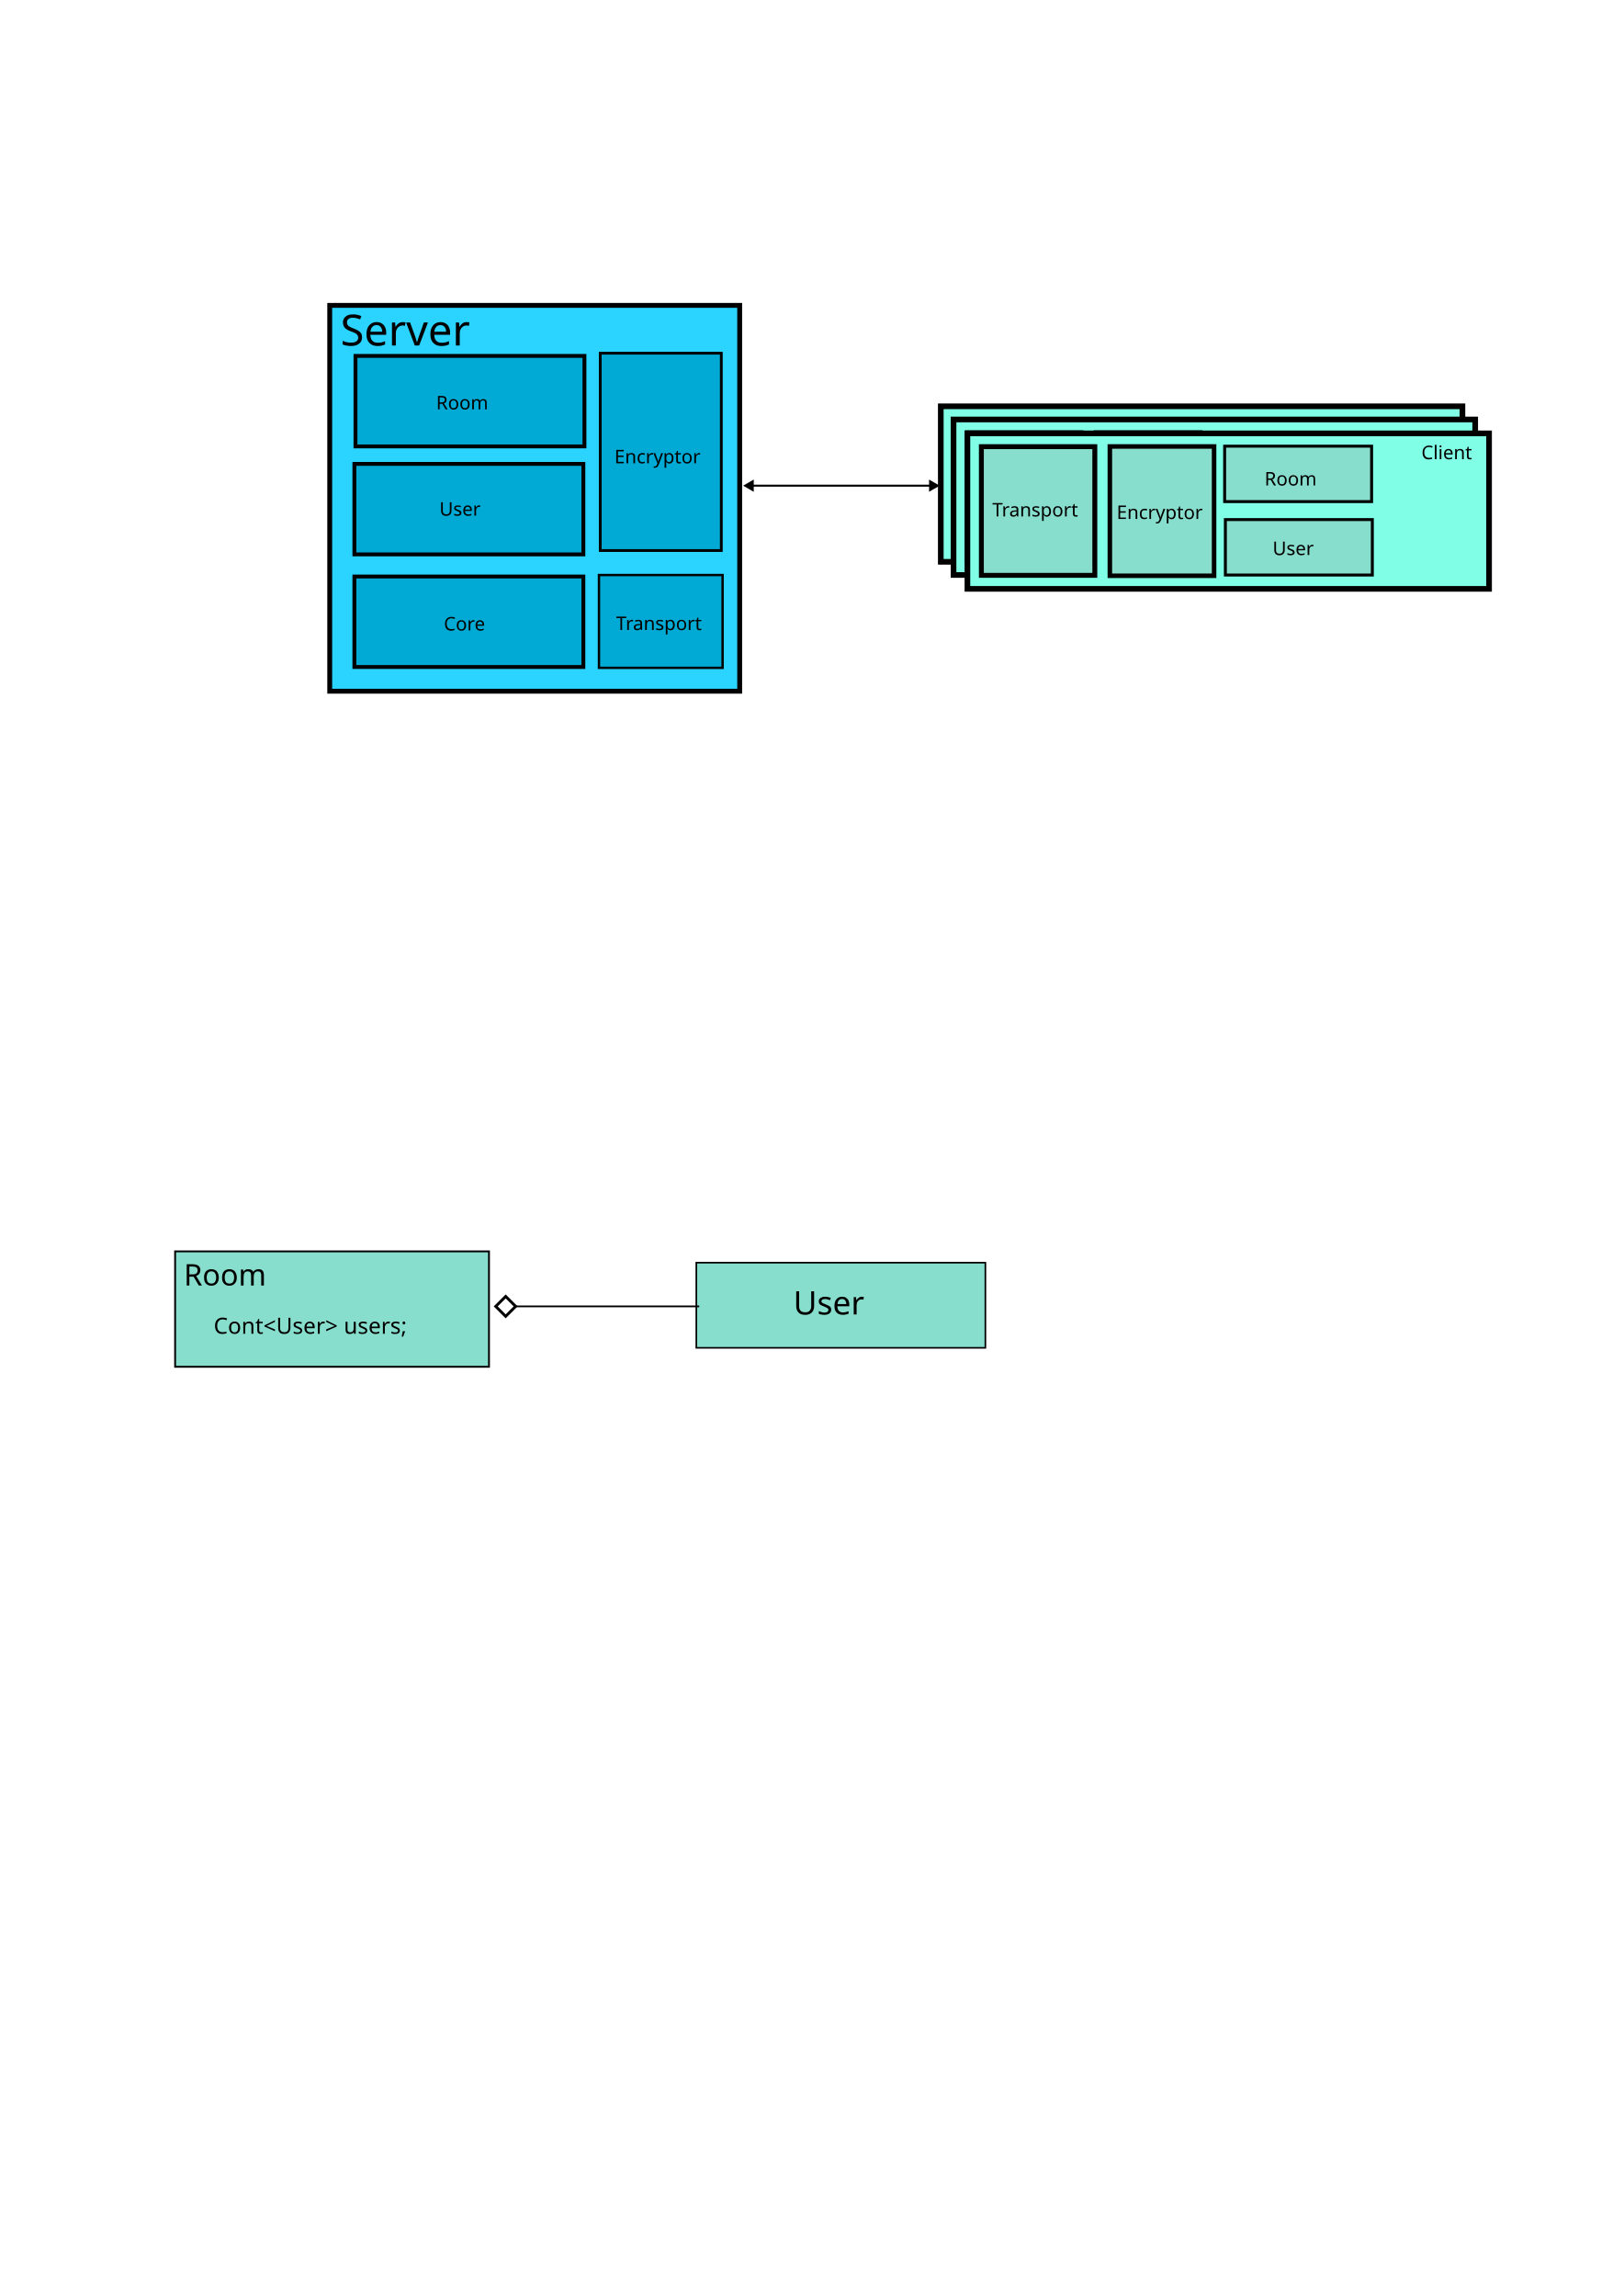
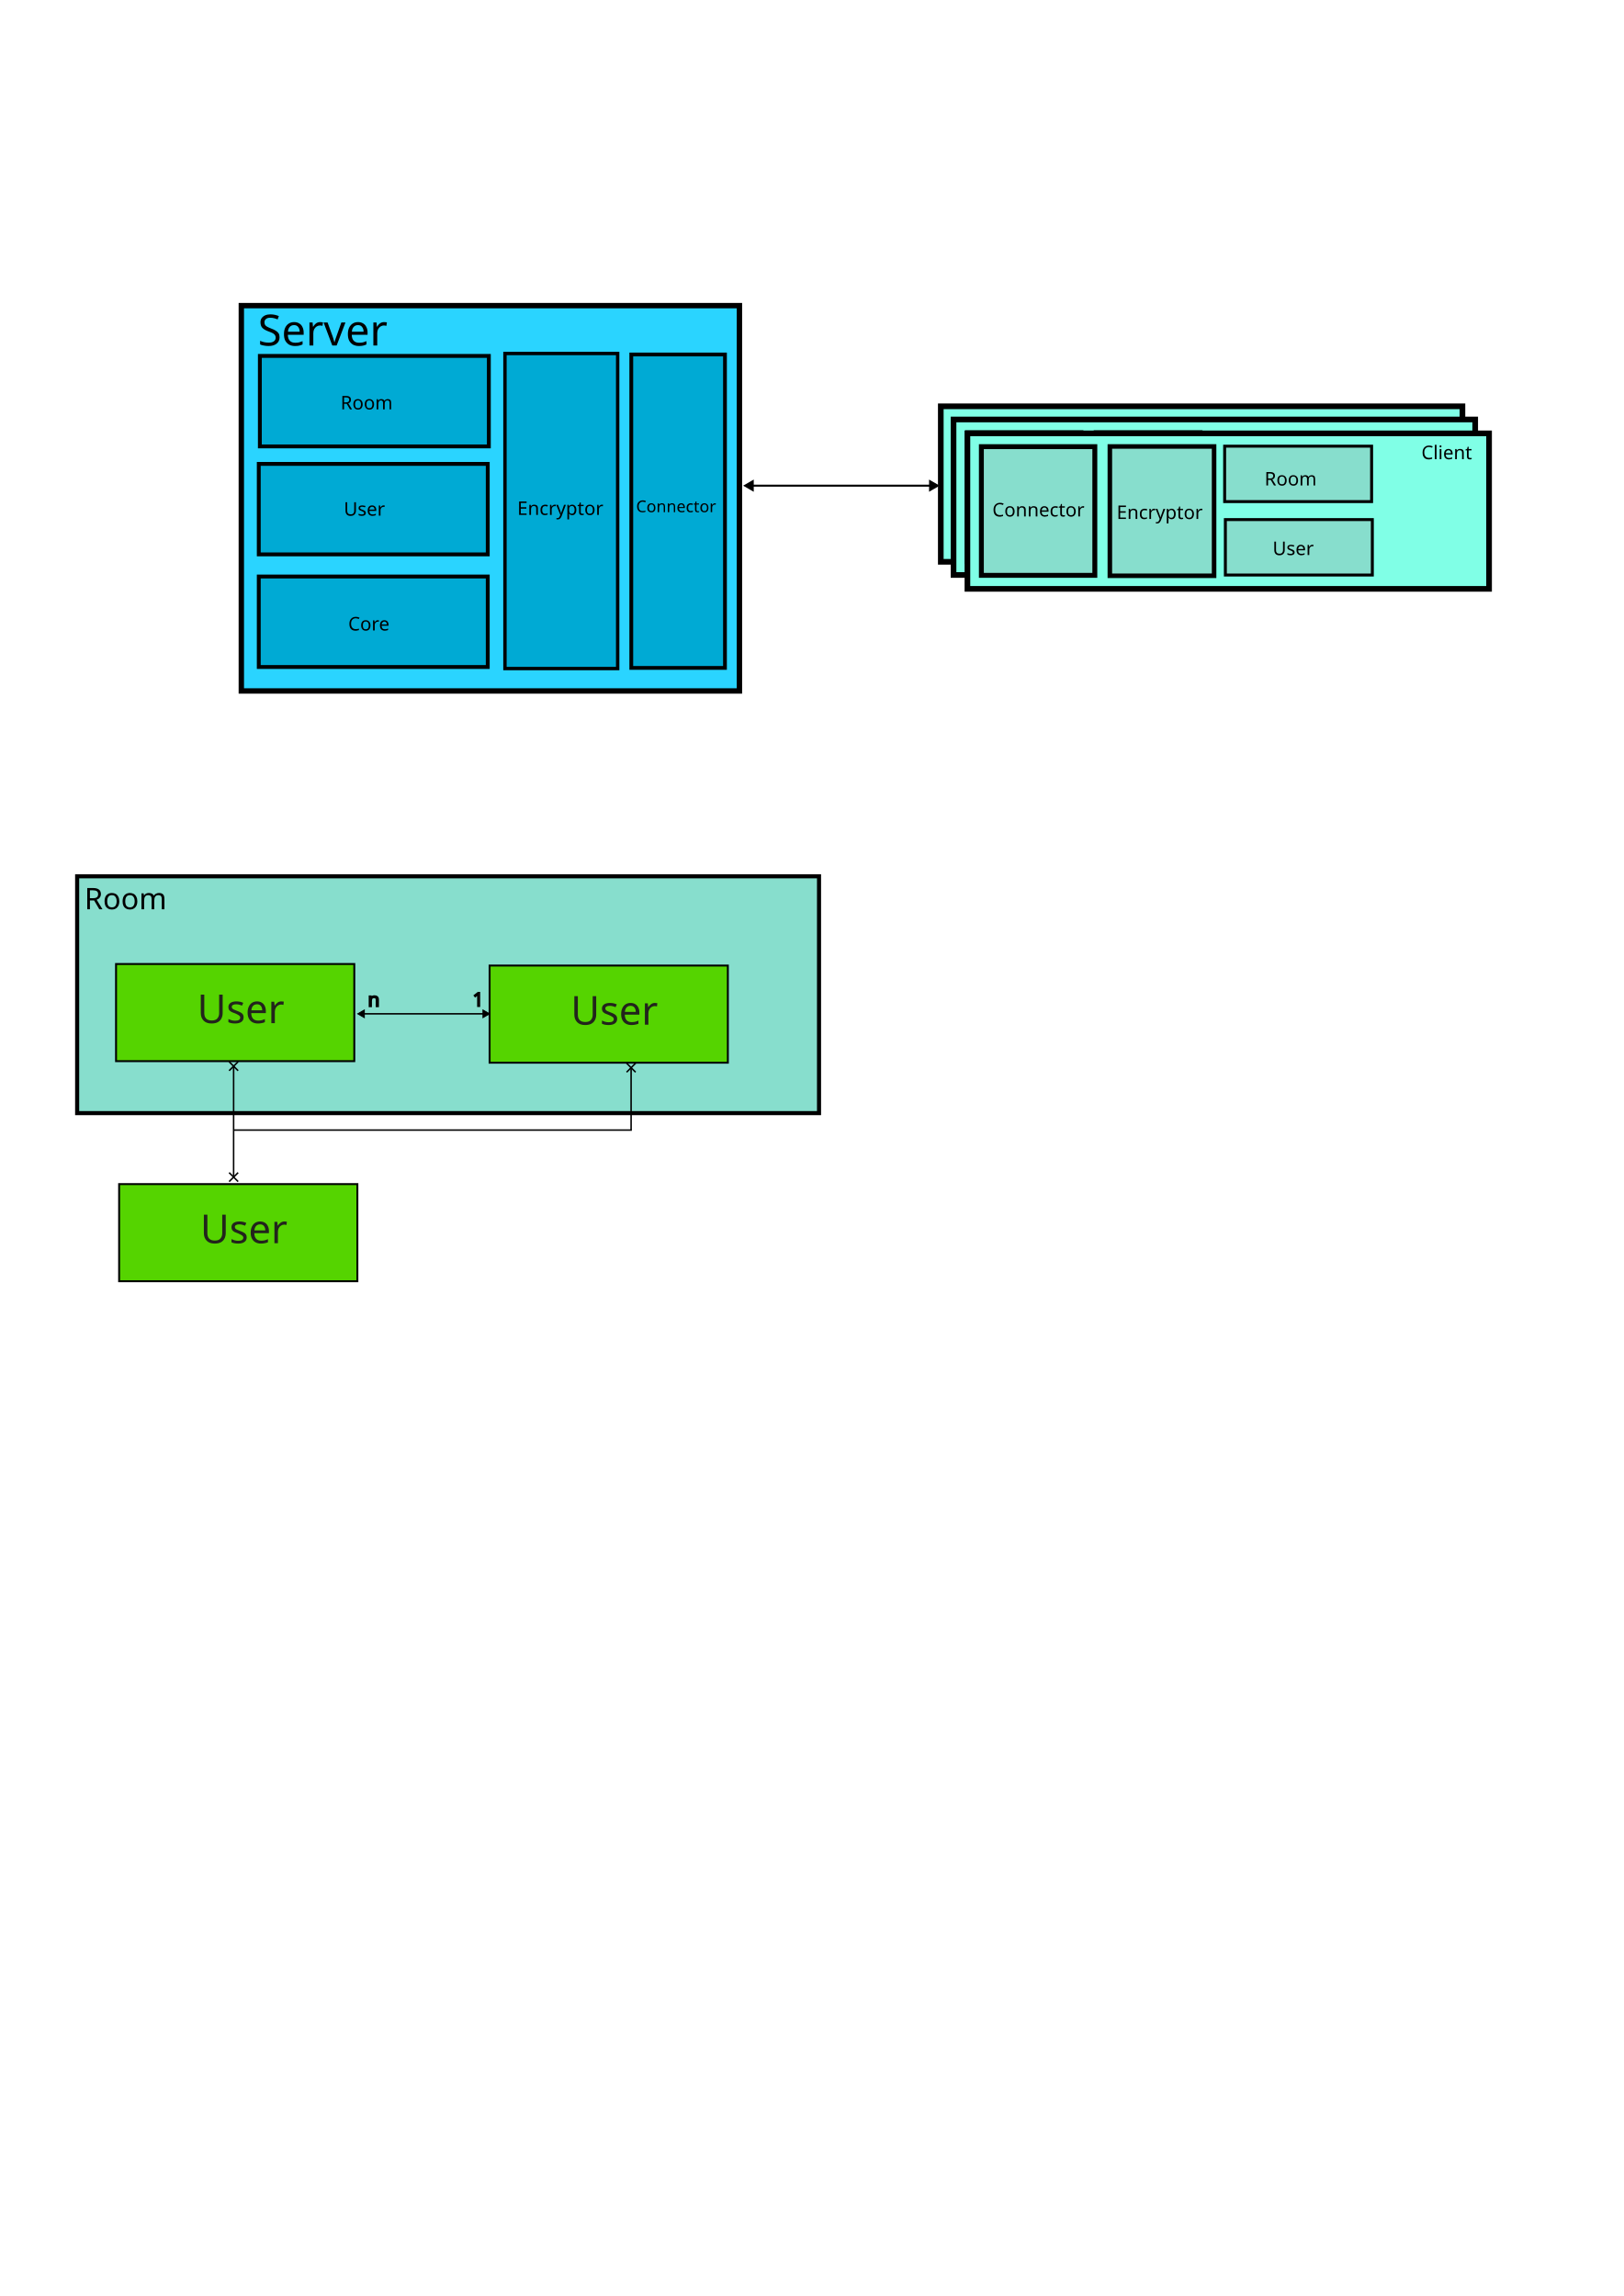
- <svg xmlns="http://www.w3.org/2000/svg" width="210mm" height="297mm" viewBox="0 0 210 297" version="1.1" id="svg5">
+ <svg xmlns="http://www.w3.org/2000/svg" xmlns:xlink="http://www.w3.org/1999/xlink" width="210mm" height="297mm" viewBox="0 0 210 297" version="1.1" id="svg5">
  <defs id="defs2">
-     <marker style="overflow:visible" refX="-3" refY="0" orient="auto" id="EmptyDiamond" markerWidth="13.637" markerHeight="13.637" viewBox="0 0 7.637 7.637" preserveAspectRatio="xMidYMid">
-       <path transform="scale(0.45)" style="fill:context-fill;fill-rule:evenodd;stroke:context-stroke;stroke-width:2" d="M 0,-7.071 -7.071,0 0,7.071 7.071,0 Z" id="path108" />
+     <marker style="overflow:visible" id="marker11233" refX="0" refY="0" orient="auto" markerWidth="6.707" markerHeight="6.707" viewBox="0 0 6.707 6.707" preserveAspectRatio="xMidYMid">
+       <path style="fill:none;stroke:context-stroke;stroke-width:1" d="M -3,3 3,-3 M 3,3 -3,-3" id="path11231" />
    </marker>
+     <marker style="overflow:visible" id="marker10904" refX="0" refY="0" orient="auto" markerWidth="6.707" markerHeight="6.707" viewBox="0 0 6.707 6.707" preserveAspectRatio="xMidYMid">
+       <path style="fill:none;stroke:context-stroke;stroke-width:1" d="M -3,3 3,-3 M 3,3 -3,-3" id="path10902" />
+     </marker>
+     <marker style="overflow:visible" id="X" refX="0" refY="0" orient="auto" markerWidth="6.707" markerHeight="6.707" viewBox="0 0 6.707 6.707" preserveAspectRatio="xMidYMid">
+       <path style="fill:none;stroke:context-stroke;stroke-width:1" d="M -3,3 3,-3 M 3,3 -3,-3" id="path12054" />
+     </marker>
+     <linearGradient id="linearGradient10048">
+       <stop style="stop-color:#000000;stop-opacity:1;" offset="0" id="stop10044" />
+       <stop style="stop-color:#000000;stop-opacity:0;" offset="1" id="stop10046" />
+     </linearGradient>
    <marker style="overflow:visible" id="marker6182" refX="0" refY="0" orient="auto-start-reverse" markerWidth="5.324" markerHeight="6.155" viewBox="0 0 5.324 6.155" preserveAspectRatio="xMidYMid">
      <path transform="scale(0.5)" style="fill:context-stroke;fill-rule:evenodd;stroke:context-stroke;stroke-width:1pt" d="M 5.77,0 -2.88,5 V -5 Z" id="path6180" />
    </marker>
    <marker style="overflow:visible" id="TriangleStart" refX="0" refY="0" orient="auto-start-reverse" markerWidth="5.324" markerHeight="6.155" viewBox="0 0 5.324 6.155" preserveAspectRatio="xMidYMid">
      <path transform="scale(0.5)" style="fill:context-stroke;fill-rule:evenodd;stroke:context-stroke;stroke-width:1pt" d="M 5.77,0 -2.88,5 V -5 Z" id="path135" />
    </marker>
+     <linearGradient xlink:href="#linearGradient10048" id="linearGradient10050" x1="29.735" y1="165.485" x2="34.602" y2="165.485" gradientUnits="userSpaceOnUse" />
  </defs>
  <g id="layer1">
-     <rect style="fill:#2ad4ff;stroke:#000000;stroke-width:0.631" id="rect184" width="53.02" height="49.91" x="42.646" y="39.502" />
-     <text xml:space="preserve" style="font-size:5.565px;line-height:1.25;font-family:sans-serif;-inkscape-font-specification:'sans-serif, Normal';stroke-width:0.605" x="44.03" y="44.697" id="text398">
-       <tspan id="tspan396" x="44.03" y="44.697" style="stroke-width:0.605">Server</tspan>
+     <rect style="fill:#2ad4ff;stroke:#000000;stroke-width:0.695" id="rect184" width="64.423" height="49.846" x="31.211" y="39.534" />
+     <text xml:space="preserve" style="font-size:5.565px;line-height:1.25;font-family:sans-serif;-inkscape-font-specification:'sans-serif, Normal';stroke-width:0.605" x="33.36" y="44.697" id="text398">
+       <tspan id="tspan396" x="33.36" y="44.697" style="stroke-width:0.605">Server</tspan>
    </text>
-     <rect style="fill:#00aad4;stroke:#000000;stroke-width:0.359" id="rect2100" width="15.654" height="25.526" x="77.634" y="45.688" />
-     <text xml:space="preserve" style="font-size:2.436px;line-height:1.25;font-family:sans-serif;-inkscape-font-specification:'sans-serif, Normal';stroke-width:0.265" x="79.468" y="59.931" id="text2104">
-       <tspan id="tspan2102" style="stroke-width:0.265" x="79.468" y="59.931">Encryptor</tspan>
+     <rect style="fill:#00aad4;stroke:#000000;stroke-width:0.437" id="rect2100" width="14.578" height="40.754" x="65.308" y="45.727" />
+     <text xml:space="preserve" style="font-size:2.436px;line-height:1.25;font-family:sans-serif;-inkscape-font-specification:'sans-serif, Normal';stroke-width:0.265" x="66.903" y="66.613" id="text2104">
+       <tspan id="tspan2102" style="stroke-width:0.265" x="66.903" y="66.613">Encryptor</tspan>
    </text>
-     <rect style="fill:#00aad4;fill-opacity:1;stroke:#000000;stroke-width:0.5" id="rect4597" width="29.615" height="11.705" x="45.974" y="46.04" />
-     <rect style="fill:#00aad4;fill-opacity:1;stroke:#000000;stroke-width:0.5" id="rect4597-9" width="29.615" height="11.705" x="45.833" y="60.007" />
-     <rect style="fill:#00aad4;fill-opacity:1;stroke:#000000;stroke-width:0.5" id="rect4597-9-8-1" width="29.615" height="11.705" x="45.833" y="74.575" />
-     <text xml:space="preserve" style="font-size:2.436px;line-height:1.25;font-family:sans-serif;-inkscape-font-specification:'sans-serif, Normal';stroke-width:0.265" x="56.41" y="52.951" id="text5084">
-       <tspan id="tspan5082" x="56.41" y="52.951" style="stroke-width:0.265">Room</tspan>
+     <rect style="fill:#00aad4;fill-opacity:1;stroke:#000000;stroke-width:0.5" id="rect4597" width="29.615" height="11.705" x="33.609" y="46.04" />
+     <rect style="fill:#00aad4;fill-opacity:1;stroke:#000000;stroke-width:0.5" id="rect4597-9" width="29.615" height="11.705" x="33.468" y="60.007" />
+     <rect style="fill:#00aad4;fill-opacity:1;stroke:#000000;stroke-width:0.5" id="rect4597-9-8-1" width="29.615" height="11.705" x="33.468" y="74.575" />
+     <text xml:space="preserve" style="font-size:2.436px;line-height:1.25;font-family:sans-serif;-inkscape-font-specification:'sans-serif, Normal';stroke-width:0.265" x="44.045" y="52.951" id="text5084">
+       <tspan id="tspan5082" x="44.045" y="52.951" style="stroke-width:0.265">Room</tspan>
    </text>
-     <text xml:space="preserve" style="font-size:2.436px;line-height:1.25;font-family:sans-serif;-inkscape-font-specification:'sans-serif, Normal';stroke-width:0.265" x="56.833" y="66.706" id="text5110">
-       <tspan id="tspan5108" x="56.833" y="66.706" style="stroke-width:0.265">User</tspan>
+     <text xml:space="preserve" style="font-size:2.436px;line-height:1.25;font-family:sans-serif;-inkscape-font-specification:'sans-serif, Normal';stroke-width:0.265" x="44.468" y="66.706" id="text5110">
+       <tspan id="tspan5108" x="44.468" y="66.706" style="stroke-width:0.265">User</tspan>
    </text>
-     <rect style="fill:#00aad4;fill-opacity:1;stroke:#000000;stroke-width:0.305" id="rect5242" width="15.989" height="12.007" x="77.467" y="74.382" />
-     <text xml:space="preserve" style="font-size:2.436px;line-height:1.25;font-family:sans-serif;-inkscape-font-specification:'sans-serif, Normal';stroke-width:0.265" x="79.679" y="81.497" id="text5246">
-       <tspan id="tspan5244" x="79.679" y="81.497" style="stroke-width:0.265">Transport</tspan>
+     <rect style="fill:#00aad4;fill-opacity:1;stroke:#000000;stroke-width:0.489" id="rect5242" width="12.117" height="40.544" x="81.647" y="45.854" />
+     <text xml:space="preserve" style="font-size:2.113px;line-height:1.25;font-family:sans-serif;-inkscape-font-specification:'sans-serif, Normal';stroke-width:0.23" x="82.272" y="66.254" id="text5246">
+       <tspan id="tspan5244" x="82.272" y="66.254" style="stroke-width:0.23">Connector</tspan>
    </text>
-     <text xml:space="preserve" style="font-size:2.436px;line-height:1.25;font-family:sans-serif;-inkscape-font-specification:'sans-serif, Normal';stroke-width:0.265" x="57.397" y="81.555" id="text5495">
-       <tspan id="tspan5493" x="57.397" y="81.555" style="stroke-width:0.265">Core</tspan>
+     <text xml:space="preserve" style="font-size:2.436px;line-height:1.25;font-family:sans-serif;-inkscape-font-specification:'sans-serif, Normal';stroke-width:0.265" x="45.032" y="81.555" id="text5495">
+       <tspan id="tspan5493" x="45.032" y="81.555" style="stroke-width:0.265">Core</tspan>
    </text>
    <rect style="fill:#80ffe6;stroke:#000000;stroke-width:0.73" id="rect452-4" width="67.468" height="20.113" x="121.676" y="52.559" />
    <text xml:space="preserve" style="font-size:2.436px;line-height:1.25;font-family:sans-serif;-inkscape-font-specification:'sans-serif, Normal';stroke-width:0.265" x="180.388" y="55.903" id="text2054-9">
      <tspan id="tspan2052-6" style="stroke-width:0.265" x="180.388" y="55.903">Client</tspan>
    </text>
    <rect style="fill:#87decd;stroke:#000000;stroke-width:0.635" id="rect2158-6" width="14.673" height="16.647" x="123.481" y="54.278" />
    <text xml:space="preserve" style="font-size:2.436px;line-height:1.25;font-family:sans-serif;-inkscape-font-specification:'sans-serif, Normal';stroke-width:0.265" x="124.894" y="63.306" id="text2162-49">
      <tspan id="tspan2160-9" style="stroke-width:0.265" x="124.894" y="63.306">Transport</tspan>
    </text>
    <rect style="fill:#87decd;fill-opacity:1;stroke:#000000;stroke-width:0.586" id="rect5552-4" width="13.482" height="16.728" x="140.097" y="54.253" />
    <text xml:space="preserve" style="font-size:2.436px;line-height:1.25;font-family:sans-serif;-inkscape-font-specification:'sans-serif, Normal';stroke-width:0.265" x="140.977" y="63.634" id="text5556-8">
      <tspan id="tspan5554-4" x="140.977" y="63.634" style="stroke-width:0.265">Encryptor</tspan>
    </text>
    <rect style="fill:#87decd;fill-opacity:1;stroke:#000000;stroke-width:0.381" id="rect5704-6" width="19.008" height="7.17" x="154.944" y="54.216" />
    <rect style="fill:#87decd;fill-opacity:1;stroke:#000000;stroke-width:0.381" id="rect5704-5-8" width="19.008" height="7.17" x="155.037" y="63.713" />
    <text xml:space="preserve" style="font-size:2.436px;line-height:1.25;font-family:sans-serif;-inkscape-font-specification:'sans-serif, Normal';stroke-width:0.265" x="160.107" y="59.294" id="text5708-0">
      <tspan id="tspan5706-0" x="160.107" y="59.294" style="stroke-width:0.265">Room</tspan>
    </text>
    <text xml:space="preserve" style="font-size:2.436px;line-height:1.25;font-family:sans-serif;-inkscape-font-specification:'sans-serif, Normal';stroke-width:0.265" x="161.15" y="68.295" id="text5734-1">
      <tspan id="tspan5732-0" x="161.15" y="68.295" style="stroke-width:0.265">User</tspan>
    </text>
    <rect style="fill:#80ffe6;stroke:#000000;stroke-width:0.73" id="rect452-4-5" width="67.468" height="20.113" x="123.325" y="54.263" />
    <text xml:space="preserve" style="font-size:2.436px;line-height:1.25;font-family:sans-serif;-inkscape-font-specification:'sans-serif, Normal';stroke-width:0.265" x="182.037" y="57.607" id="text2054-9-1">
      <tspan id="tspan2052-6-4" style="stroke-width:0.265" x="182.037" y="57.607">Client</tspan>
    </text>
    <rect style="fill:#87decd;stroke:#000000;stroke-width:0.635" id="rect2158-6-8" width="14.673" height="16.647" x="125.13" y="55.982" />
    <text xml:space="preserve" style="font-size:2.436px;line-height:1.25;font-family:sans-serif;-inkscape-font-specification:'sans-serif, Normal';stroke-width:0.265" x="126.543" y="65.011" id="text2162-49-1">
      <tspan id="tspan2160-9-4" style="stroke-width:0.265" x="126.543" y="65.011">Transport</tspan>
    </text>
    <rect style="fill:#87decd;fill-opacity:1;stroke:#000000;stroke-width:0.586" id="rect5552-4-1" width="13.482" height="16.728" x="141.746" y="55.957" />
    <text xml:space="preserve" style="font-size:2.436px;line-height:1.25;font-family:sans-serif;-inkscape-font-specification:'sans-serif, Normal';stroke-width:0.265" x="142.627" y="65.338" id="text5556-8-4">
      <tspan id="tspan5554-4-4" x="142.627" y="65.338" style="stroke-width:0.265">Encryptor</tspan>
    </text>
    <rect style="fill:#87decd;fill-opacity:1;stroke:#000000;stroke-width:0.381" id="rect5704-6-3" width="19.008" height="7.17" x="156.593" y="55.92" />
    <rect style="fill:#87decd;fill-opacity:1;stroke:#000000;stroke-width:0.381" id="rect5704-5-8-0" width="19.008" height="7.17" x="156.686" y="65.417" />
    <text xml:space="preserve" style="font-size:2.436px;line-height:1.25;font-family:sans-serif;-inkscape-font-specification:'sans-serif, Normal';stroke-width:0.265" x="161.756" y="60.998" id="text5708-0-4">
      <tspan id="tspan5706-0-5" x="161.756" y="60.998" style="stroke-width:0.265">Room</tspan>
    </text>
    <text xml:space="preserve" style="font-size:2.436px;line-height:1.25;font-family:sans-serif;-inkscape-font-specification:'sans-serif, Normal';stroke-width:0.265" x="162.799" y="69.999" id="text5734-1-5">
      <tspan id="tspan5732-0-8" x="162.799" y="69.999" style="stroke-width:0.265">User</tspan>
    </text>
    <rect style="fill:#80ffe6;stroke:#000000;stroke-width:0.73" id="rect452-4-7" width="67.468" height="20.113" x="125.12" y="56.058" />
    <text xml:space="preserve" style="font-size:2.436px;line-height:1.25;font-family:sans-serif;-inkscape-font-specification:'sans-serif, Normal';stroke-width:0.265" x="183.832" y="59.402" id="text2054-9-3">
      <tspan id="tspan2052-6-6" style="stroke-width:0.265" x="183.832" y="59.402">Client</tspan>
    </text>
    <rect style="fill:#87decd;stroke:#000000;stroke-width:0.635" id="rect2158-6-0" width="14.673" height="16.647" x="126.925" y="57.777" />
    <text xml:space="preserve" style="font-size:2.436px;line-height:1.25;font-family:sans-serif;-inkscape-font-specification:'sans-serif, Normal';stroke-width:0.265" x="128.338" y="66.805" id="text2162-49-6">
-       <tspan id="tspan2160-9-6" style="stroke-width:0.265" x="128.338" y="66.805">Transport</tspan>
+       <tspan id="tspan2160-9-6" style="stroke-width:0.265" x="128.338" y="66.805">Connector</tspan>
    </text>
    <rect style="fill:#87decd;fill-opacity:1;stroke:#000000;stroke-width:0.586" id="rect5552-4-3" width="13.482" height="16.728" x="143.541" y="57.752" />
    <text xml:space="preserve" style="font-size:2.436px;line-height:1.25;font-family:sans-serif;-inkscape-font-specification:'sans-serif, Normal';stroke-width:0.265" x="144.421" y="67.133" id="text5556-8-5">
      <tspan id="tspan5554-4-7" x="144.421" y="67.133" style="stroke-width:0.265">Encryptor</tspan>
    </text>
    <rect style="fill:#87decd;fill-opacity:1;stroke:#000000;stroke-width:0.381" id="rect5704-6-5" width="19.008" height="7.17" x="158.388" y="57.715" />
    <rect style="fill:#87decd;fill-opacity:1;stroke:#000000;stroke-width:0.381" id="rect5704-5-8-6" width="19.008" height="7.17" x="158.481" y="67.212" />
    <text xml:space="preserve" style="font-size:2.436px;line-height:1.25;font-family:sans-serif;-inkscape-font-specification:'sans-serif, Normal';stroke-width:0.265" x="163.551" y="62.793" id="text5708-0-41">
      <tspan id="tspan5706-0-1" x="163.551" y="62.793" style="stroke-width:0.265">Room</tspan>
    </text>
    <text xml:space="preserve" style="font-size:2.436px;line-height:1.25;font-family:sans-serif;-inkscape-font-specification:'sans-serif, Normal';stroke-width:0.265" x="164.594" y="71.794" id="text5734-1-6">
      <tspan id="tspan5732-0-3" x="164.594" y="71.794" style="stroke-width:0.265">User</tspan>
    </text>
    <path style="fill:none;stroke:#000000;stroke-width:0.257px;stroke-linecap:butt;stroke-linejoin:miter;stroke-opacity:1;marker-start:url(#marker6182);marker-end:url(#TriangleStart)" d="M 97.029,62.824 H 120.616" id="path5915" />
-     <rect style="fill:#87decd;fill-opacity:1;stroke:#000000;stroke-width:0.211" id="rect6322" width="37.385" height="11.016" x="90.058" y="163.332" />
-     <text xml:space="preserve" style="font-size:4.199px;line-height:1.25;font-family:sans-serif;-inkscape-font-specification:'sans-serif, Normal';stroke-width:0.456" x="102.607" y="170.037" id="text6328">
-       <tspan id="tspan6326" x="102.607" y="170.037" style="stroke-width:0.456">User</tspan>
+     <rect style="fill:#87decd;fill-opacity:1;stroke:#000000;stroke-width:0.527" id="rect6330" width="95.95" height="30.634" x="9.978" y="113.354" />
+     <text xml:space="preserve" style="font-size:3.853px;line-height:1.25;font-family:sans-serif;-inkscape-font-specification:'sans-serif, Normal';stroke-width:0.419" x="10.911" y="117.621" id="text6334">
+       <tspan id="tspan6332" x="10.911" y="117.621" style="stroke-width:0.419">Room</tspan>
    </text>
-     <rect style="fill:#87decd;fill-opacity:1;stroke:#000000;stroke-width:0.239" id="rect6330" width="40.594" height="14.927" x="22.648" y="161.873" />
-     <text xml:space="preserve" style="font-size:3.853px;line-height:1.25;font-family:sans-serif;-inkscape-font-specification:'sans-serif, Normal';stroke-width:0.419" x="23.775" y="166.285" id="text6334">
-       <tspan id="tspan6332" x="23.775" y="166.285" style="stroke-width:0.419">Room</tspan>
+     <rect style="fill:#55d400;stroke:#000000;stroke-width:0.25;stroke-opacity:1" id="rect9755" width="30.814" height="12.565" x="15.008" y="124.7" />
+     <text xml:space="preserve" style="font-size:5.16px;font-family:'Ubuntu Mono derivative Powerline';-inkscape-font-specification:'Ubuntu Mono derivative Powerline';fill:#22241c;fill-opacity:1;stroke:none;stroke-width:0.418;stroke-dasharray:none;stroke-opacity:1" x="25.499" y="132.349" id="text10019">
+       <tspan id="tspan10017" style="fill:#22241c;fill-opacity:1;stroke:none;stroke-width:0.418;stroke-dasharray:none;stroke-opacity:1" x="25.499" y="132.349">User</tspan>
    </text>
-     <text xml:space="preserve" style="font-size:2.897px;line-height:1.25;font-family:sans-serif;-inkscape-font-specification:'sans-serif, Normal';stroke-width:0.315" x="27.635" y="172.528" id="text6436">
-       <tspan id="tspan6434" x="27.635" y="172.528" style="stroke-width:0.315">Cont&lt;User&gt; users;</tspan>
+     <rect style="fill:#55d400;stroke:#000000;stroke-width:0.25;stroke-opacity:1" id="rect9755-0" width="30.814" height="12.565" x="15.407" y="153.17" />
+     <text xml:space="preserve" style="font-size:5.16px;font-family:'Ubuntu Mono derivative Powerline';-inkscape-font-specification:'Ubuntu Mono derivative Powerline';fill:#22241c;fill-opacity:1;stroke:none;stroke-width:0.418;stroke-dasharray:none;stroke-opacity:1" x="25.898" y="160.819" id="text10019-8">
+       <tspan id="tspan10017-7" style="fill:#22241c;fill-opacity:1;stroke:none;stroke-width:0.418;stroke-dasharray:none;stroke-opacity:1" x="25.898" y="160.819">User</tspan>
    </text>
-     <path style="fill:none;stroke:#000000;stroke-width:0.227px;stroke-linecap:butt;stroke-linejoin:miter;stroke-dasharray:none;stroke-opacity:1;marker-end:url(#EmptyDiamond)" d="M 90.432,168.988 H 66.617" id="path6438" />
+     <rect style="fill:#55d400;stroke:#000000;stroke-width:0.25;stroke-opacity:1" id="rect9755-2" width="30.814" height="12.565" x="63.322" y="124.9" />
+     <text xml:space="preserve" style="font-size:5.16px;font-family:'Ubuntu Mono derivative Powerline';-inkscape-font-specification:'Ubuntu Mono derivative Powerline';fill:#22241c;fill-opacity:1;stroke:none;stroke-width:0.418;stroke-dasharray:none;stroke-opacity:1" x="73.813" y="132.548" id="text10019-3">
+       <tspan id="tspan10017-9" style="fill:#22241c;fill-opacity:1;stroke:none;stroke-width:0.418;stroke-dasharray:none;stroke-opacity:1" x="73.813" y="132.548">User</tspan>
+     </text>
+     <path style="fill:#22241c;fill-opacity:1;stroke:#000000;stroke-width:0.194;stroke-dasharray:none;stroke-opacity:1;marker-start:url(#marker6182);marker-end:url(#marker6182)" d="M 46.837,131.142 H 62.747" id="path10162" />
+     <text xml:space="preserve" style="font-size:2.469px;font-family:'Ubuntu Mono derivative Powerline';-inkscape-font-specification:'Ubuntu Mono derivative Powerline';fill:#22241c;fill-opacity:1;stroke:#000000;stroke-width:0.2;stroke-dasharray:none;stroke-opacity:1" x="47.582" y="130.191" id="text10292">
+       <tspan id="tspan10290" style="stroke-width:0.2" x="47.582" y="130.191">n</tspan>
+     </text>
+     <path style="opacity:0.99;fill:#ff80e5;fill-opacity:1;stroke:#000000;stroke-width:0.194;stroke-dasharray:none;stroke-opacity:1;marker-start:url(#marker10904);marker-end:url(#X)" d="M 30.215,152.265 V 137.92" id="path10352" />
+     <text xml:space="preserve" style="font-size:2.469px;font-family:'Ubuntu Mono derivative Powerline';-inkscape-font-specification:'Ubuntu Mono derivative Powerline';opacity:0.99;fill:#ff80e5;fill-opacity:1;stroke:#000000;stroke-width:0.194;stroke-dasharray:none;stroke-opacity:1" x="61.131" y="130.167" id="text11173">
+       <tspan id="tspan11171" x="61.131" y="130.167" style="stroke-width:0.194">1</tspan>
+     </text>
+     <path style="opacity:0.99;fill:none;fill-opacity:1;stroke:#000000;stroke-width:0.194;stroke-dasharray:none;stroke-opacity:1;marker-end:url(#marker11233)" d="M 30.229,146.182 H 81.624 V 138.113" id="path11229" />
  </g>
</svg>
